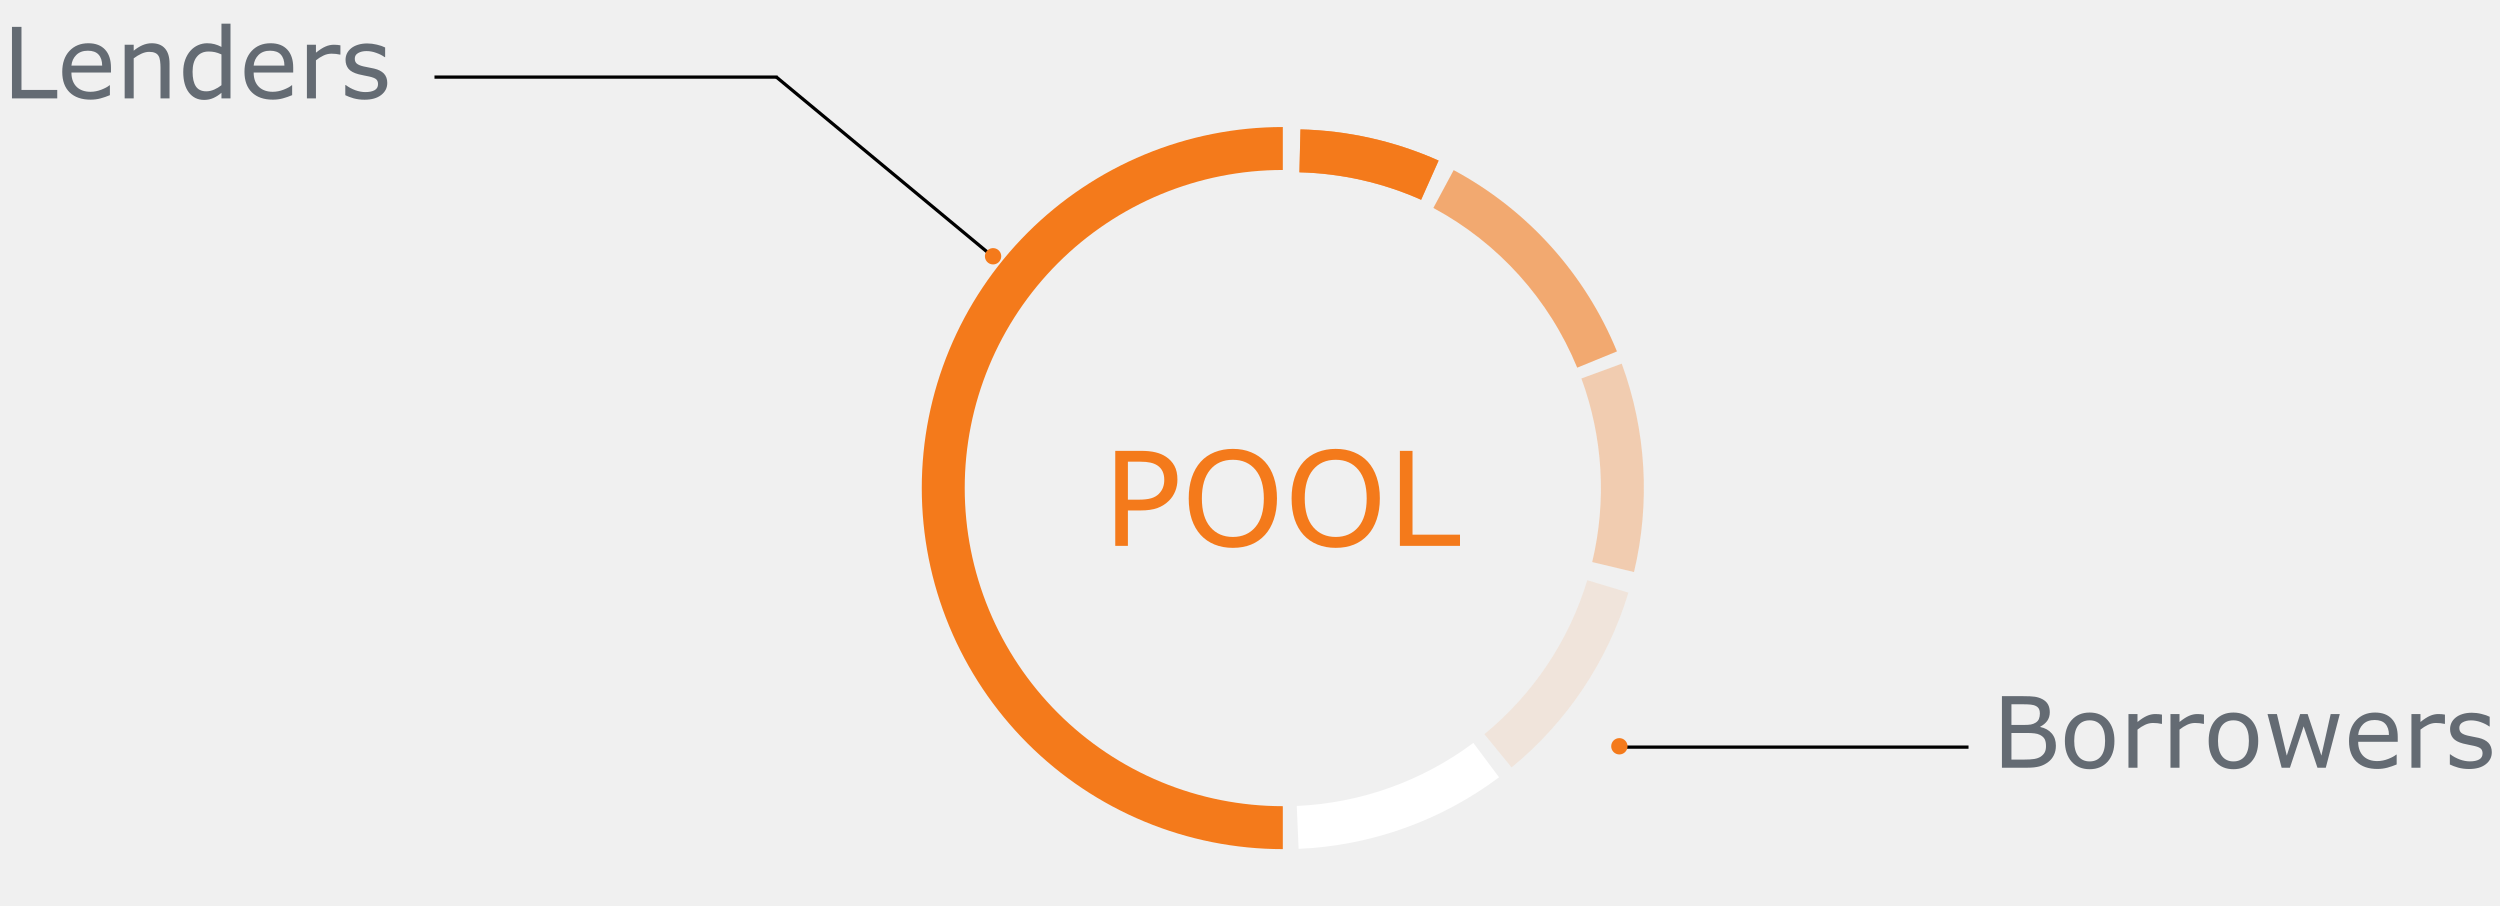
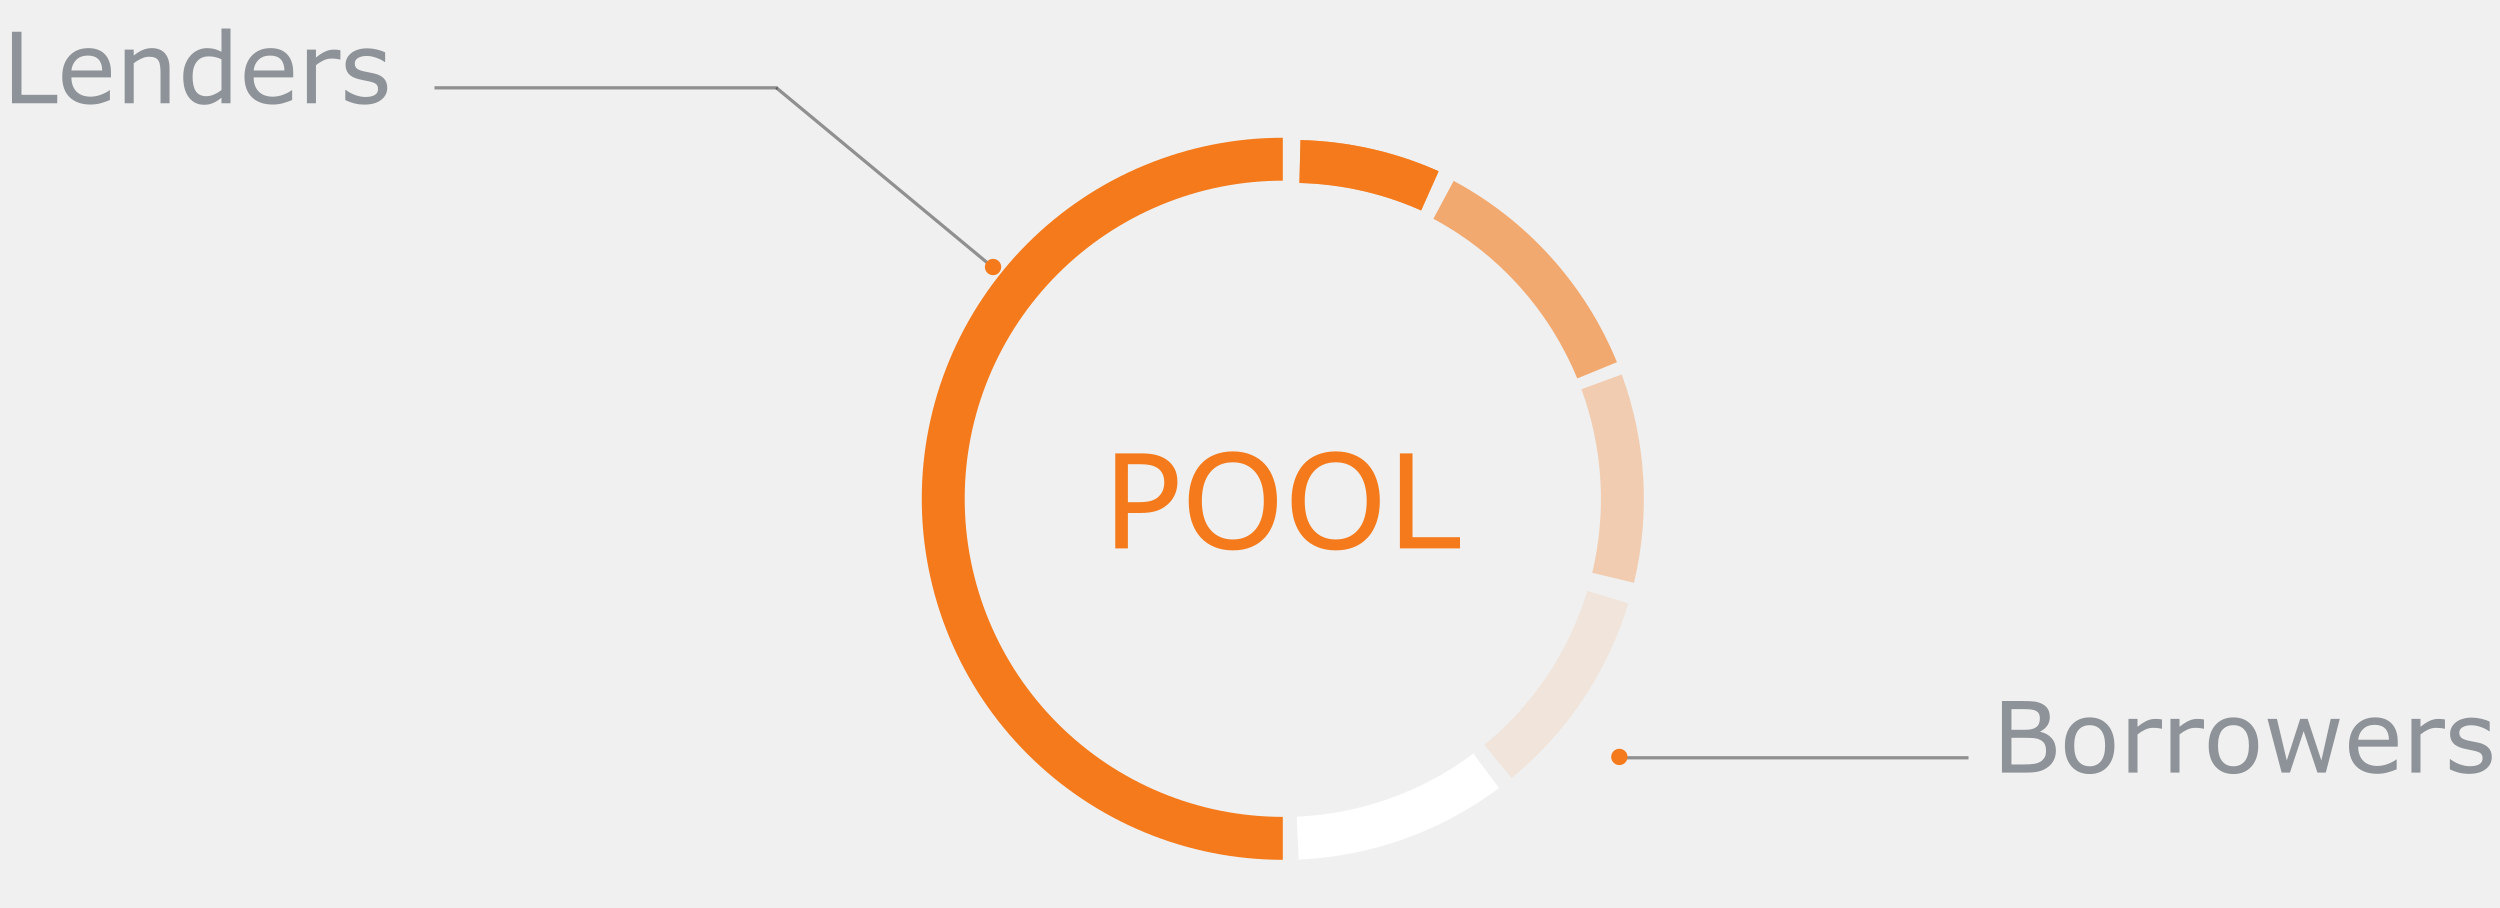
- <svg xmlns="http://www.w3.org/2000/svg" width="127" height="46" viewBox="0 0 127 46" fill="none">
-   <path d="M65.167 43.136C62.758 43.136 60.373 42.661 58.148 41.74C55.923 40.818 53.901 39.467 52.198 37.764C50.495 36.061 49.144 34.039 48.222 31.813C47.3 29.588 46.826 27.203 46.826 24.794C46.826 22.386 47.3 20.001 48.222 17.776C49.144 15.55 50.495 13.528 52.198 11.825C53.901 10.122 55.923 8.771 58.148 7.849C60.373 6.928 62.758 6.453 65.167 6.453L65.167 8.635C63.045 8.635 60.944 9.053 58.983 9.865C57.023 10.677 55.241 11.868 53.741 13.368C52.24 14.869 51.05 16.65 50.238 18.61C49.426 20.571 49.008 22.672 49.008 24.794C49.008 26.916 49.426 29.018 50.238 30.978C51.05 32.939 52.24 34.72 53.741 36.221C55.241 37.721 57.023 38.912 58.983 39.724C60.944 40.536 63.045 40.954 65.167 40.954V43.136Z" fill="#F47A1B" />
-   <path d="M76.152 39.486C73.201 41.694 69.653 42.961 65.97 43.122L65.875 40.942C69.119 40.8 72.245 39.684 74.846 37.739L76.152 39.486Z" fill="white" />
-   <path opacity="0.1" d="M82.723 30.106C81.669 33.589 79.604 36.679 76.789 38.984L75.406 37.296C77.886 35.265 79.706 32.542 80.634 29.474L82.723 30.106Z" fill="#F47A1B" />
-   <path opacity="0.3" d="M82.384 18.474C83.629 21.864 83.846 25.547 83.007 29.06L80.884 28.553C81.624 25.458 81.433 22.214 80.335 19.227L82.384 18.474Z" fill="#F47A1B" />
-   <path opacity="0.6" d="M73.847 8.642C77.597 10.656 80.529 13.912 82.141 17.852L80.122 18.678C78.701 15.208 76.118 12.339 72.814 10.564L73.847 8.642Z" fill="#F47A1B" />
-   <path d="M66.063 6.573C68.485 6.632 70.87 7.171 73.082 8.157L72.193 10.15C70.245 9.281 68.143 8.807 66.01 8.754L66.063 6.573Z" fill="#F47A1B" />
-   <path opacity="0.8" d="M66.063 6.573C68.485 6.632 70.87 7.171 73.082 8.157L72.193 10.15C70.245 9.281 68.143 8.807 66.01 8.754L66.063 6.573Z" fill="#F47A1B" fill-opacity="0.8" />
-   <line x1="100.001" y1="37.954" x2="82.346" y2="37.954" stroke="black" stroke-width="0.166" />
-   <line y1="-0.083" x2="14.337" y2="-0.083" transform="matrix(-0.769657 -0.638457 -0.638457 0.769657 50.417 13.1289)" stroke="black" stroke-width="0.166" />
-   <line y1="-0.083" x2="17.428" y2="-0.083" transform="matrix(-1 8.74228e-08 8.74228e-08 1 39.4995 4)" stroke="black" stroke-width="0.166" />
-   <circle cx="50.448" cy="13.019" r="0.415" transform="rotate(-30 50.4477 13.0191)" fill="#F47A1B" />
-   <circle r="0.415" transform="matrix(-1 0 0 1 82.2637 37.9111)" fill="#F47A1B" />
-   <path d="M59.813 24.362C59.813 24.576 59.775 24.775 59.7 24.959C59.626 25.14 59.522 25.298 59.388 25.432C59.222 25.598 59.025 25.724 58.798 25.808C58.571 25.89 58.285 25.931 57.939 25.931H57.297V27.73H56.655V22.903H57.965C58.255 22.903 58.5 22.928 58.701 22.978C58.902 23.025 59.08 23.101 59.236 23.205C59.42 23.328 59.561 23.481 59.661 23.665C59.762 23.849 59.813 24.081 59.813 24.362ZM59.145 24.378C59.145 24.212 59.116 24.067 59.058 23.944C58.999 23.821 58.911 23.72 58.792 23.642C58.688 23.575 58.569 23.528 58.435 23.5C58.303 23.47 58.136 23.454 57.933 23.454H57.297V25.383H57.839C58.098 25.383 58.309 25.361 58.471 25.315C58.633 25.268 58.765 25.193 58.866 25.092C58.968 24.988 59.039 24.879 59.08 24.764C59.123 24.65 59.145 24.521 59.145 24.378ZM64.261 23.458C64.457 23.674 64.608 23.939 64.711 24.252C64.817 24.565 64.87 24.921 64.87 25.319C64.87 25.716 64.816 26.073 64.708 26.388C64.602 26.702 64.453 26.963 64.261 27.173C64.062 27.391 63.826 27.555 63.554 27.666C63.284 27.776 62.975 27.831 62.627 27.831C62.288 27.831 61.978 27.775 61.7 27.662C61.423 27.55 61.188 27.387 60.993 27.173C60.798 26.959 60.648 26.696 60.542 26.385C60.439 26.074 60.387 25.718 60.387 25.319C60.387 24.925 60.439 24.573 60.542 24.262C60.646 23.948 60.797 23.68 60.996 23.458C61.186 23.246 61.422 23.084 61.703 22.971C61.986 22.859 62.294 22.803 62.627 22.803C62.973 22.803 63.283 22.86 63.557 22.975C63.834 23.087 64.069 23.248 64.261 23.458ZM64.203 25.319C64.203 24.692 64.062 24.209 63.781 23.869C63.5 23.528 63.116 23.357 62.63 23.357C62.139 23.357 61.754 23.528 61.473 23.869C61.194 24.209 61.055 24.692 61.055 25.319C61.055 25.952 61.197 26.437 61.483 26.774C61.768 27.109 62.15 27.277 62.63 27.277C63.11 27.277 63.491 27.109 63.775 26.774C64.06 26.437 64.203 25.952 64.203 25.319ZM69.487 23.458C69.683 23.674 69.834 23.939 69.937 24.252C70.043 24.565 70.096 24.921 70.096 25.319C70.096 25.716 70.042 26.073 69.934 26.388C69.828 26.702 69.679 26.963 69.487 27.173C69.288 27.391 69.052 27.555 68.78 27.666C68.51 27.776 68.201 27.831 67.853 27.831C67.513 27.831 67.204 27.775 66.926 27.662C66.649 27.55 66.413 27.387 66.219 27.173C66.024 26.959 65.874 26.696 65.768 26.385C65.665 26.074 65.613 25.718 65.613 25.319C65.613 24.925 65.665 24.573 65.768 24.262C65.872 23.948 66.023 23.68 66.222 23.458C66.412 23.246 66.648 23.084 66.929 22.971C67.212 22.859 67.52 22.803 67.853 22.803C68.199 22.803 68.509 22.86 68.783 22.975C69.06 23.087 69.294 23.248 69.487 23.458ZM69.428 25.319C69.428 24.692 69.288 24.209 69.007 23.869C68.726 23.528 68.342 23.357 67.856 23.357C67.365 23.357 66.98 23.528 66.699 23.869C66.42 24.209 66.281 24.692 66.281 25.319C66.281 25.952 66.423 26.437 66.708 26.774C66.994 27.109 67.376 27.277 67.856 27.277C68.336 27.277 68.717 27.109 69.001 26.774C69.286 26.437 69.428 25.952 69.428 25.319ZM74.168 27.73H71.114V22.903H71.756V27.16H74.168V27.73Z" fill="#F47A1B" />
-   <path d="M2.908 5H0.608V1.365H1.091V4.57H2.908V5ZM5.637 3.684H3.628C3.628 3.852 3.653 3.998 3.704 4.124C3.754 4.247 3.823 4.349 3.911 4.429C3.996 4.507 4.096 4.565 4.211 4.604C4.329 4.644 4.457 4.663 4.597 4.663C4.783 4.663 4.969 4.626 5.156 4.553C5.345 4.478 5.479 4.405 5.559 4.333H5.583V4.834C5.429 4.899 5.271 4.954 5.11 4.998C4.949 5.042 4.779 5.063 4.602 5.063C4.15 5.063 3.796 4.941 3.542 4.697C3.289 4.452 3.162 4.103 3.162 3.652C3.162 3.206 3.283 2.852 3.525 2.59C3.77 2.328 4.09 2.197 4.487 2.197C4.855 2.197 5.138 2.305 5.337 2.52C5.537 2.734 5.637 3.04 5.637 3.435V3.684ZM5.19 3.333C5.189 3.092 5.128 2.905 5.007 2.773C4.889 2.642 4.707 2.576 4.463 2.576C4.217 2.576 4.021 2.648 3.875 2.793C3.73 2.938 3.647 3.118 3.628 3.333H5.19ZM8.613 5H8.154V3.447C8.154 3.322 8.147 3.205 8.132 3.096C8.118 2.985 8.091 2.899 8.052 2.837C8.011 2.769 7.952 2.718 7.876 2.686C7.799 2.651 7.7 2.634 7.578 2.634C7.453 2.634 7.322 2.665 7.185 2.727C7.048 2.789 6.917 2.868 6.792 2.964V5H6.333V2.273H6.792V2.576C6.935 2.457 7.083 2.364 7.236 2.297C7.389 2.231 7.546 2.197 7.708 2.197C8.002 2.197 8.227 2.286 8.381 2.463C8.536 2.641 8.613 2.896 8.613 3.23V5ZM11.709 5H11.25V4.714C11.118 4.828 10.981 4.917 10.837 4.98C10.694 5.044 10.539 5.076 10.371 5.076C10.046 5.076 9.787 4.95 9.595 4.7C9.404 4.449 9.309 4.102 9.309 3.657C9.309 3.426 9.342 3.22 9.407 3.04C9.473 2.859 9.563 2.705 9.675 2.578C9.786 2.454 9.915 2.36 10.061 2.295C10.209 2.23 10.362 2.197 10.52 2.197C10.663 2.197 10.79 2.213 10.901 2.244C11.012 2.273 11.128 2.319 11.25 2.383V1.201H11.709V5ZM11.25 4.329V2.764C11.126 2.708 11.016 2.67 10.918 2.649C10.82 2.628 10.714 2.617 10.598 2.617C10.341 2.617 10.141 2.707 9.998 2.886C9.854 3.065 9.783 3.319 9.783 3.647C9.783 3.971 9.838 4.218 9.949 4.387C10.059 4.555 10.237 4.639 10.481 4.639C10.611 4.639 10.743 4.61 10.877 4.553C11.01 4.495 11.134 4.42 11.25 4.329ZM14.895 3.684H12.886C12.886 3.852 12.911 3.998 12.961 4.124C13.012 4.247 13.081 4.349 13.169 4.429C13.254 4.507 13.354 4.565 13.469 4.604C13.586 4.644 13.715 4.663 13.855 4.663C14.04 4.663 14.227 4.626 14.414 4.553C14.603 4.478 14.737 4.405 14.817 4.333H14.841V4.834C14.687 4.899 14.529 4.954 14.368 4.998C14.207 5.042 14.037 5.063 13.86 5.063C13.407 5.063 13.054 4.941 12.8 4.697C12.546 4.452 12.419 4.103 12.419 3.652C12.419 3.206 12.541 2.852 12.783 2.59C13.027 2.328 13.348 2.197 13.745 2.197C14.113 2.197 14.396 2.305 14.595 2.52C14.795 2.734 14.895 3.04 14.895 3.435V3.684ZM14.448 3.333C14.447 3.092 14.386 2.905 14.265 2.773C14.146 2.642 13.965 2.576 13.721 2.576C13.475 2.576 13.279 2.648 13.132 2.793C12.988 2.938 12.905 3.118 12.886 3.333H14.448ZM17.293 2.773H17.268C17.2 2.757 17.133 2.746 17.068 2.739C17.004 2.731 16.929 2.727 16.841 2.727C16.699 2.727 16.562 2.759 16.431 2.822C16.299 2.884 16.172 2.965 16.05 3.064V5H15.591V2.273H16.05V2.676C16.232 2.529 16.392 2.426 16.531 2.366C16.671 2.304 16.813 2.273 16.958 2.273C17.038 2.273 17.096 2.275 17.131 2.28C17.167 2.284 17.221 2.291 17.293 2.302V2.773ZM19.673 4.214C19.673 4.463 19.57 4.667 19.363 4.827C19.158 4.986 18.877 5.066 18.52 5.066C18.319 5.066 18.133 5.042 17.964 4.995C17.796 4.946 17.655 4.893 17.541 4.836V4.321H17.566C17.711 4.43 17.872 4.517 18.049 4.583C18.227 4.646 18.397 4.678 18.56 4.678C18.761 4.678 18.919 4.645 19.033 4.58C19.147 4.515 19.204 4.412 19.204 4.272C19.204 4.165 19.173 4.084 19.111 4.028C19.049 3.973 18.931 3.926 18.755 3.887C18.69 3.872 18.604 3.855 18.498 3.835C18.394 3.816 18.299 3.795 18.213 3.772C17.974 3.708 17.803 3.616 17.703 3.494C17.603 3.37 17.554 3.219 17.554 3.04C17.554 2.927 17.576 2.821 17.622 2.722C17.669 2.623 17.74 2.534 17.834 2.456C17.926 2.38 18.041 2.319 18.181 2.275C18.323 2.23 18.481 2.207 18.655 2.207C18.817 2.207 18.982 2.227 19.148 2.268C19.316 2.307 19.455 2.355 19.565 2.412V2.903H19.541C19.424 2.817 19.281 2.744 19.114 2.686C18.946 2.625 18.782 2.595 18.621 2.595C18.453 2.595 18.311 2.628 18.196 2.693C18.08 2.756 18.023 2.852 18.023 2.979C18.023 3.091 18.058 3.175 18.127 3.232C18.196 3.289 18.306 3.336 18.459 3.372C18.544 3.391 18.639 3.411 18.743 3.43C18.849 3.45 18.936 3.468 19.006 3.484C19.22 3.533 19.384 3.617 19.5 3.735C19.615 3.856 19.673 4.015 19.673 4.214Z" fill="#646B73" />
-   <path d="M104.439 37.882C104.439 38.062 104.405 38.222 104.337 38.36C104.269 38.499 104.177 38.613 104.061 38.702C103.924 38.81 103.774 38.886 103.609 38.932C103.447 38.977 103.239 39 102.987 39H101.698V35.365H102.774C103.04 35.365 103.238 35.374 103.37 35.394C103.502 35.414 103.628 35.454 103.749 35.516C103.882 35.586 103.979 35.676 104.039 35.787C104.099 35.896 104.129 36.027 104.129 36.18C104.129 36.353 104.085 36.5 103.998 36.622C103.91 36.742 103.792 36.839 103.646 36.913V36.932C103.892 36.983 104.085 37.091 104.227 37.257C104.369 37.421 104.439 37.63 104.439 37.882ZM103.626 36.244C103.626 36.156 103.612 36.082 103.583 36.022C103.553 35.961 103.506 35.912 103.441 35.875C103.364 35.831 103.272 35.804 103.163 35.794C103.054 35.783 102.918 35.777 102.757 35.777H102.181V36.827H102.806C102.958 36.827 103.078 36.82 103.167 36.805C103.257 36.789 103.34 36.756 103.417 36.708C103.493 36.659 103.547 36.596 103.578 36.52C103.61 36.441 103.626 36.349 103.626 36.244ZM103.937 37.901C103.937 37.755 103.915 37.639 103.871 37.552C103.827 37.466 103.747 37.393 103.631 37.333C103.553 37.292 103.458 37.266 103.346 37.254C103.235 37.241 103.1 37.235 102.94 37.235H102.181V38.587H102.821C103.032 38.587 103.206 38.577 103.341 38.556C103.476 38.533 103.587 38.492 103.673 38.434C103.764 38.37 103.831 38.298 103.873 38.216C103.915 38.135 103.937 38.03 103.937 37.901ZM107.413 37.638C107.413 38.082 107.299 38.433 107.071 38.69C106.843 38.947 106.538 39.076 106.156 39.076C105.77 39.076 105.463 38.947 105.235 38.69C105.009 38.433 104.896 38.082 104.896 37.638C104.896 37.193 105.009 36.843 105.235 36.585C105.463 36.327 105.77 36.197 106.156 36.197C106.538 36.197 106.843 36.327 107.071 36.585C107.299 36.843 107.413 37.193 107.413 37.638ZM106.939 37.638C106.939 37.285 106.87 37.023 106.732 36.852C106.594 36.679 106.402 36.593 106.156 36.593C105.907 36.593 105.713 36.679 105.575 36.852C105.438 37.023 105.37 37.285 105.37 37.638C105.37 37.98 105.439 38.239 105.577 38.416C105.715 38.592 105.908 38.68 106.156 38.68C106.4 38.68 106.591 38.593 106.729 38.419C106.869 38.243 106.939 37.983 106.939 37.638ZM109.828 36.773H109.803C109.735 36.757 109.668 36.746 109.603 36.739C109.54 36.731 109.464 36.727 109.376 36.727C109.234 36.727 109.098 36.759 108.966 36.822C108.834 36.884 108.707 36.965 108.585 37.064V39H108.126V36.273H108.585V36.676C108.767 36.529 108.928 36.426 109.066 36.366C109.206 36.304 109.348 36.273 109.493 36.273C109.573 36.273 109.631 36.275 109.667 36.28C109.702 36.283 109.756 36.291 109.828 36.302V36.773ZM111.961 36.773H111.937C111.869 36.757 111.802 36.746 111.737 36.739C111.673 36.731 111.598 36.727 111.51 36.727C111.368 36.727 111.231 36.759 111.1 36.822C110.968 36.884 110.841 36.965 110.719 37.064V39H110.26V36.273H110.719V36.676C110.901 36.529 111.061 36.426 111.2 36.366C111.34 36.304 111.482 36.273 111.627 36.273C111.707 36.273 111.764 36.275 111.8 36.28C111.836 36.283 111.89 36.291 111.961 36.302V36.773ZM114.718 37.638C114.718 38.082 114.604 38.433 114.376 38.69C114.148 38.947 113.843 39.076 113.46 39.076C113.075 39.076 112.768 38.947 112.54 38.69C112.314 38.433 112.201 38.082 112.201 37.638C112.201 37.193 112.314 36.843 112.54 36.585C112.768 36.327 113.075 36.197 113.46 36.197C113.843 36.197 114.148 36.327 114.376 36.585C114.604 36.843 114.718 37.193 114.718 37.638ZM114.244 37.638C114.244 37.285 114.175 37.023 114.037 36.852C113.898 36.679 113.706 36.593 113.46 36.593C113.211 36.593 113.018 36.679 112.879 36.852C112.743 37.023 112.674 37.285 112.674 37.638C112.674 37.98 112.743 38.239 112.882 38.416C113.02 38.592 113.213 38.68 113.46 38.68C113.705 38.68 113.896 38.593 114.034 38.419C114.174 38.243 114.244 37.983 114.244 37.638ZM118.861 36.273L118.15 39H117.726L117.025 36.898L116.329 39H115.907L115.189 36.273H115.667L116.168 38.385L116.849 36.273H117.228L117.926 38.385L118.399 36.273H118.861ZM121.805 37.684H119.796C119.796 37.852 119.821 37.998 119.872 38.123C119.922 38.247 119.991 38.349 120.079 38.429C120.164 38.507 120.264 38.565 120.379 38.605C120.497 38.644 120.625 38.663 120.765 38.663C120.951 38.663 121.137 38.627 121.324 38.553C121.513 38.478 121.647 38.405 121.727 38.334H121.751V38.834C121.597 38.899 121.439 38.954 121.278 38.998C121.117 39.041 120.947 39.063 120.77 39.063C120.318 39.063 119.964 38.941 119.71 38.697C119.457 38.452 119.33 38.103 119.33 37.652C119.33 37.206 119.451 36.852 119.693 36.59C119.938 36.328 120.258 36.197 120.655 36.197C121.023 36.197 121.306 36.305 121.505 36.52C121.705 36.734 121.805 37.04 121.805 37.435V37.684ZM121.358 37.333C121.357 37.092 121.296 36.905 121.175 36.773C121.056 36.642 120.875 36.576 120.631 36.576C120.385 36.576 120.189 36.648 120.042 36.793C119.898 36.938 119.815 37.118 119.796 37.333H121.358ZM124.203 36.773H124.178C124.11 36.757 124.043 36.746 123.978 36.739C123.915 36.731 123.839 36.727 123.751 36.727C123.609 36.727 123.473 36.759 123.341 36.822C123.209 36.884 123.082 36.965 122.96 37.064V39H122.501V36.273H122.96V36.676C123.142 36.529 123.303 36.426 123.441 36.366C123.581 36.304 123.723 36.273 123.868 36.273C123.948 36.273 124.006 36.275 124.042 36.28C124.077 36.283 124.131 36.291 124.203 36.302V36.773ZM126.583 38.214C126.583 38.463 126.48 38.667 126.273 38.827C126.068 38.986 125.787 39.066 125.431 39.066C125.229 39.066 125.043 39.042 124.874 38.995C124.706 38.946 124.566 38.893 124.452 38.836V38.321H124.476C124.621 38.43 124.782 38.517 124.959 38.583C125.137 38.646 125.307 38.678 125.47 38.678C125.672 38.678 125.829 38.645 125.943 38.58C126.057 38.515 126.114 38.412 126.114 38.273C126.114 38.165 126.083 38.084 126.021 38.028C125.96 37.973 125.841 37.926 125.665 37.887C125.6 37.872 125.514 37.855 125.409 37.835C125.305 37.816 125.209 37.795 125.123 37.772C124.884 37.709 124.714 37.616 124.613 37.494C124.514 37.37 124.464 37.219 124.464 37.04C124.464 36.927 124.487 36.822 124.532 36.722C124.579 36.623 124.65 36.534 124.745 36.456C124.836 36.38 124.951 36.319 125.091 36.275C125.233 36.23 125.391 36.207 125.565 36.207C125.728 36.207 125.892 36.227 126.058 36.268C126.226 36.307 126.365 36.355 126.476 36.412V36.903H126.451C126.334 36.817 126.192 36.744 126.024 36.685C125.856 36.625 125.692 36.595 125.531 36.595C125.363 36.595 125.222 36.628 125.106 36.693C124.99 36.756 124.933 36.852 124.933 36.978C124.933 37.091 124.968 37.175 125.038 37.232C125.106 37.289 125.217 37.336 125.37 37.372C125.454 37.391 125.549 37.411 125.653 37.43C125.759 37.45 125.847 37.468 125.917 37.484C126.13 37.533 126.294 37.617 126.41 37.735C126.525 37.856 126.583 38.015 126.583 38.214Z" fill="#646B73" />
+ <svg xmlns="http://www.w3.org/2000/svg" width="135" height="49" viewBox="0 0 135 49" fill="none">
+   <path d="M69.272 46.431C66.711 46.431 64.176 45.927 61.81 44.947C59.445 43.967 57.296 42.531 55.485 40.72C53.675 38.91 52.239 36.761 51.259 34.395C50.279 32.03 49.775 29.494 49.775 26.934C49.775 24.374 50.279 21.839 51.259 19.473C52.239 17.108 53.675 14.958 55.485 13.148C57.296 11.338 59.445 9.901 61.811 8.922C64.176 7.942 66.711 7.438 69.272 7.438L69.272 9.757C67.016 9.757 64.782 10.201 62.698 11.065C60.614 11.928 58.721 13.193 57.126 14.788C55.53 16.383 54.265 18.277 53.402 20.361C52.539 22.445 52.094 24.678 52.094 26.934C52.094 29.19 52.539 31.424 53.402 33.508C54.265 35.592 55.53 37.485 57.126 39.08C58.721 40.675 60.614 41.941 62.698 42.804C64.782 43.667 67.016 44.111 69.272 44.111V46.431Z" fill="#F47A1B" />
+   <path d="M80.95 42.553C77.812 44.9 74.04 46.246 70.126 46.418L70.025 44.101C73.473 43.95 76.796 42.763 79.56 40.696L80.95 42.553Z" fill="white" />
+   <path opacity="0.1" d="M87.933 32.579C86.814 36.281 84.618 39.566 81.626 42.016L80.156 40.222C82.792 38.063 84.727 35.169 85.713 31.907L87.933 32.579Z" fill="#F47A1B" />
+   <path opacity="0.3" d="M87.573 20.219C88.897 23.823 89.128 27.738 88.236 31.472L85.98 30.933C86.766 27.643 86.563 24.194 85.396 21.019L87.573 20.219Z" fill="#F47A1B" />
+   <path opacity="0.6" d="M78.499 9.768C82.485 11.909 85.602 15.37 87.316 19.558L85.169 20.436C83.659 16.747 80.913 13.698 77.401 11.811L78.499 9.768Z" fill="#F47A1B" />
+   <path d="M70.225 7.563C72.799 7.626 75.334 8.198 77.686 9.247L76.741 11.365C74.669 10.441 72.435 9.937 70.168 9.881L70.225 7.563Z" fill="#F47A1B" />
+   <path opacity="0.8" d="M70.225 7.563C72.799 7.626 75.334 8.198 77.686 9.247L76.741 11.365C74.669 10.441 72.435 9.937 70.168 9.881L70.225 7.563Z" fill="#F47A1B" fill-opacity="0.8" />
+   <line opacity="0.4" x1="106.3" y1="40.92" x2="87.532" y2="40.92" stroke="black" stroke-width="0.176" />
+   <line opacity="0.4" y1="-0.088" x2="15.24" y2="-0.088" transform="matrix(-0.769657 -0.638457 -0.638457 0.769657 53.5928 14.5352)" stroke="black" stroke-width="0.176" />
+   <line opacity="0.4" y1="-0.088" x2="18.526" y2="-0.088" transform="matrix(-1 8.74228e-08 8.74228e-08 1 41.9878 4.83203)" stroke="black" stroke-width="0.176" />
+   <circle cx="53.625" cy="14.419" r="0.441" transform="rotate(-30 53.625 14.4193)" fill="#F47A1B" />
+   <circle r="0.441" transform="matrix(-1 0 0 1 87.4456 40.8747)" fill="#F47A1B" />
+   <path d="M63.58 26.033C63.58 26.26 63.54 26.472 63.46 26.667C63.382 26.86 63.271 27.028 63.129 27.17C62.952 27.347 62.743 27.48 62.502 27.57C62.261 27.657 61.956 27.701 61.589 27.701H60.906V29.613H60.224V24.482H61.616C61.924 24.482 62.185 24.508 62.398 24.561C62.612 24.612 62.801 24.692 62.967 24.802C63.162 24.933 63.313 25.097 63.418 25.292C63.526 25.487 63.58 25.734 63.58 26.033ZM62.87 26.05C62.87 25.873 62.839 25.719 62.777 25.588C62.715 25.457 62.621 25.35 62.495 25.268C62.385 25.197 62.258 25.146 62.116 25.116C61.976 25.084 61.798 25.068 61.582 25.068H60.906V27.118H61.482C61.757 27.118 61.981 27.094 62.154 27.046C62.326 26.995 62.466 26.916 62.574 26.808C62.682 26.698 62.758 26.582 62.801 26.46C62.847 26.338 62.87 26.202 62.87 26.05ZM68.308 25.071C68.517 25.301 68.677 25.582 68.787 25.916C68.9 26.249 68.956 26.627 68.956 27.049C68.956 27.472 68.899 27.851 68.784 28.187C68.671 28.52 68.513 28.798 68.308 29.021C68.097 29.253 67.847 29.427 67.557 29.544C67.27 29.662 66.942 29.72 66.572 29.72C66.211 29.72 65.882 29.66 65.586 29.541C65.292 29.421 65.041 29.248 64.835 29.021C64.628 28.793 64.468 28.514 64.356 28.183C64.246 27.852 64.19 27.474 64.19 27.049C64.19 26.631 64.246 26.257 64.356 25.926C64.466 25.593 64.627 25.308 64.838 25.071C65.04 24.846 65.291 24.674 65.589 24.554C65.89 24.435 66.218 24.375 66.572 24.375C66.939 24.375 67.269 24.436 67.561 24.558C67.855 24.677 68.104 24.849 68.308 25.071ZM68.246 27.049C68.246 26.383 68.097 25.87 67.798 25.509C67.5 25.146 67.092 24.965 66.575 24.965C66.053 24.965 65.643 25.146 65.345 25.509C65.048 25.87 64.9 26.383 64.9 27.049C64.9 27.723 65.052 28.238 65.355 28.597C65.658 28.953 66.065 29.131 66.575 29.131C67.085 29.131 67.49 28.953 67.791 28.597C68.095 28.238 68.246 27.723 68.246 27.049ZM73.864 25.071C74.073 25.301 74.232 25.582 74.343 25.916C74.455 26.249 74.511 26.627 74.511 27.049C74.511 27.472 74.454 27.851 74.339 28.187C74.227 28.52 74.068 28.798 73.864 29.021C73.652 29.253 73.402 29.427 73.112 29.544C72.825 29.662 72.497 29.72 72.127 29.72C71.766 29.72 71.438 29.66 71.141 29.541C70.847 29.421 70.597 29.248 70.39 29.021C70.183 28.793 70.023 28.514 69.911 28.183C69.801 27.852 69.745 27.474 69.745 27.049C69.745 26.631 69.801 26.257 69.911 25.926C70.021 25.593 70.182 25.308 70.393 25.071C70.596 24.846 70.846 24.674 71.145 24.554C71.445 24.435 71.773 24.375 72.127 24.375C72.494 24.375 72.824 24.436 73.116 24.558C73.41 24.677 73.659 24.849 73.864 25.071ZM73.802 27.049C73.802 26.383 73.652 25.87 73.353 25.509C73.055 25.146 72.647 24.965 72.13 24.965C71.609 24.965 71.199 25.146 70.9 25.509C70.603 25.87 70.455 26.383 70.455 27.049C70.455 27.723 70.607 28.238 70.91 28.597C71.213 28.953 71.62 29.131 72.13 29.131C72.64 29.131 73.046 28.953 73.347 28.597C73.65 28.238 73.802 27.723 73.802 27.049ZM78.84 29.613H75.594V24.482H76.276V29.007H78.84V29.613Z" fill="#F47A1B" />
+   <path opacity="0.7" d="M3.091 5.578H0.646V1.714H1.16V5.121H3.091V5.578ZM5.992 4.179H3.856C3.856 4.358 3.883 4.513 3.937 4.646C3.991 4.778 4.064 4.886 4.157 4.971C4.247 5.054 4.354 5.116 4.477 5.158C4.601 5.199 4.738 5.22 4.887 5.22C5.084 5.22 5.282 5.181 5.481 5.103C5.682 5.024 5.824 4.946 5.909 4.87H5.935V5.402C5.771 5.471 5.603 5.529 5.432 5.576C5.26 5.622 5.081 5.646 4.892 5.646C4.411 5.646 4.036 5.516 3.766 5.256C3.496 4.995 3.361 4.625 3.361 4.146C3.361 3.672 3.49 3.295 3.747 3.017C4.007 2.738 4.348 2.599 4.77 2.599C5.161 2.599 5.462 2.713 5.673 2.941C5.886 3.17 5.992 3.494 5.992 3.915V4.179ZM5.517 3.806C5.516 3.55 5.451 3.351 5.323 3.211C5.196 3.071 5.004 3.001 4.744 3.001C4.483 3.001 4.274 3.078 4.119 3.232C3.965 3.386 3.877 3.577 3.856 3.806H5.517ZM9.156 5.578H8.668V3.928C8.668 3.794 8.66 3.67 8.645 3.554C8.629 3.436 8.6 3.345 8.559 3.279C8.516 3.206 8.453 3.152 8.372 3.118C8.291 3.082 8.185 3.063 8.055 3.063C7.922 3.063 7.783 3.096 7.638 3.162C7.492 3.228 7.353 3.312 7.22 3.414V5.578H6.732V2.679H7.22V3.001C7.372 2.875 7.53 2.776 7.692 2.705C7.855 2.634 8.022 2.599 8.193 2.599C8.506 2.599 8.745 2.693 8.909 2.882C9.074 3.07 9.156 3.342 9.156 3.697V5.578ZM12.447 5.578H11.959V5.274C11.819 5.396 11.672 5.49 11.52 5.557C11.368 5.625 11.203 5.659 11.024 5.659C10.678 5.659 10.403 5.525 10.199 5.259C9.997 4.992 9.895 4.623 9.895 4.151C9.895 3.905 9.93 3.686 9.999 3.494C10.07 3.302 10.165 3.139 10.285 3.004C10.402 2.872 10.539 2.772 10.695 2.703C10.852 2.633 11.015 2.599 11.183 2.599C11.335 2.599 11.47 2.615 11.588 2.648C11.705 2.679 11.829 2.729 11.959 2.796V1.54H12.447V5.578ZM11.959 4.864V3.201C11.827 3.142 11.71 3.101 11.606 3.079C11.502 3.056 11.389 3.045 11.266 3.045C10.992 3.045 10.78 3.14 10.627 3.331C10.475 3.521 10.399 3.791 10.399 4.14C10.399 4.485 10.458 4.747 10.575 4.927C10.693 5.105 10.882 5.194 11.141 5.194C11.28 5.194 11.42 5.164 11.562 5.103C11.704 5.041 11.836 4.961 11.959 4.864ZM15.833 4.179H13.697C13.697 4.358 13.724 4.513 13.778 4.646C13.832 4.778 13.905 4.886 13.998 4.971C14.088 5.054 14.195 5.116 14.318 5.158C14.442 5.199 14.579 5.22 14.728 5.22C14.925 5.22 15.123 5.181 15.322 5.103C15.523 5.024 15.665 4.946 15.75 4.87H15.776V5.402C15.612 5.471 15.444 5.529 15.273 5.576C15.101 5.622 14.921 5.646 14.733 5.646C14.252 5.646 13.877 5.516 13.607 5.256C13.337 4.995 13.202 4.625 13.202 4.146C13.202 3.672 13.331 3.295 13.588 3.017C13.848 2.738 14.189 2.599 14.611 2.599C15.002 2.599 15.303 2.713 15.514 2.941C15.727 3.17 15.833 3.494 15.833 3.915V4.179ZM15.358 3.806C15.357 3.55 15.292 3.351 15.164 3.211C15.037 3.071 14.845 3.001 14.585 3.001C14.324 3.001 14.115 3.078 13.96 3.232C13.806 3.386 13.718 3.577 13.697 3.806H15.358ZM18.382 3.211H18.356C18.283 3.194 18.212 3.182 18.143 3.175C18.076 3.166 17.995 3.162 17.902 3.162C17.751 3.162 17.606 3.196 17.466 3.263C17.326 3.329 17.191 3.415 17.061 3.52V5.578H16.573V2.679H17.061V3.107C17.255 2.952 17.425 2.842 17.572 2.778C17.721 2.712 17.872 2.679 18.026 2.679C18.111 2.679 18.172 2.682 18.21 2.687C18.249 2.691 18.306 2.698 18.382 2.71V3.211ZM20.912 4.742C20.912 5.007 20.802 5.224 20.582 5.394C20.364 5.563 20.066 5.648 19.687 5.648C19.473 5.648 19.275 5.623 19.095 5.573C18.917 5.521 18.768 5.465 18.646 5.404V4.857H18.672C18.826 4.973 18.998 5.065 19.186 5.134C19.375 5.202 19.556 5.236 19.729 5.236C19.943 5.236 20.111 5.201 20.232 5.132C20.353 5.063 20.414 4.954 20.414 4.805C20.414 4.691 20.381 4.604 20.315 4.545C20.249 4.486 20.123 4.436 19.936 4.395C19.867 4.379 19.776 4.361 19.664 4.34C19.553 4.319 19.452 4.297 19.36 4.273C19.106 4.205 18.925 4.107 18.818 3.977C18.712 3.845 18.66 3.684 18.66 3.494C18.66 3.375 18.684 3.262 18.732 3.157C18.782 3.051 18.858 2.957 18.958 2.874C19.055 2.793 19.178 2.729 19.326 2.682C19.477 2.633 19.645 2.609 19.83 2.609C20.003 2.609 20.178 2.631 20.354 2.674C20.532 2.716 20.68 2.767 20.798 2.827V3.349H20.772C20.647 3.257 20.496 3.18 20.318 3.118C20.14 3.054 19.965 3.022 19.794 3.022C19.615 3.022 19.465 3.056 19.342 3.126C19.219 3.193 19.158 3.294 19.158 3.429C19.158 3.549 19.195 3.639 19.269 3.699C19.342 3.76 19.46 3.809 19.622 3.847C19.712 3.868 19.813 3.889 19.923 3.909C20.036 3.93 20.129 3.949 20.204 3.967C20.43 4.018 20.605 4.108 20.728 4.234C20.851 4.362 20.912 4.531 20.912 4.742Z" fill="#646B73" />
+   <path opacity="0.7" d="M111.018 40.53C111.018 40.722 110.982 40.892 110.909 41.039C110.837 41.186 110.739 41.307 110.616 41.402C110.471 41.516 110.311 41.598 110.136 41.646C109.963 41.694 109.742 41.719 109.474 41.719H108.104V37.855H109.248C109.531 37.855 109.742 37.865 109.882 37.886C110.022 37.906 110.156 37.95 110.284 38.015C110.426 38.09 110.529 38.186 110.593 38.303C110.657 38.419 110.689 38.559 110.689 38.721C110.689 38.905 110.642 39.061 110.549 39.191C110.455 39.319 110.331 39.422 110.175 39.5V39.521C110.436 39.574 110.642 39.689 110.793 39.866C110.943 40.041 111.018 40.262 111.018 40.53ZM110.154 38.789C110.154 38.695 110.139 38.617 110.108 38.553C110.076 38.489 110.026 38.437 109.957 38.397C109.876 38.35 109.777 38.322 109.661 38.311C109.545 38.299 109.402 38.293 109.23 38.293H108.618V39.409H109.282C109.443 39.409 109.571 39.401 109.666 39.386C109.761 39.368 109.85 39.334 109.931 39.282C110.012 39.23 110.069 39.163 110.102 39.082C110.137 38.999 110.154 38.901 110.154 38.789ZM110.484 40.551C110.484 40.395 110.46 40.272 110.414 40.18C110.367 40.088 110.282 40.01 110.159 39.946C110.076 39.903 109.975 39.875 109.856 39.863C109.738 39.849 109.595 39.842 109.425 39.842H108.618V41.28H109.298C109.523 41.28 109.707 41.269 109.851 41.246C109.994 41.222 110.112 41.179 110.204 41.117C110.3 41.049 110.371 40.972 110.416 40.886C110.461 40.799 110.484 40.688 110.484 40.551ZM114.179 40.271C114.179 40.743 114.058 41.116 113.816 41.389C113.574 41.663 113.249 41.799 112.843 41.799C112.433 41.799 112.107 41.663 111.864 41.389C111.624 41.116 111.504 40.743 111.504 40.271C111.504 39.798 111.624 39.425 111.864 39.152C112.107 38.877 112.433 38.739 112.843 38.739C113.249 38.739 113.574 38.877 113.816 39.152C114.058 39.425 114.179 39.798 114.179 40.271ZM113.676 40.271C113.676 39.895 113.602 39.617 113.455 39.435C113.308 39.252 113.104 39.16 112.843 39.16C112.578 39.16 112.372 39.252 112.225 39.435C112.08 39.617 112.007 39.895 112.007 40.271C112.007 40.634 112.081 40.91 112.228 41.099C112.375 41.285 112.58 41.379 112.843 41.379C113.102 41.379 113.306 41.286 113.453 41.101C113.602 40.914 113.676 40.637 113.676 40.271ZM116.746 39.352H116.72C116.647 39.335 116.576 39.322 116.507 39.316C116.44 39.307 116.359 39.303 116.266 39.303C116.115 39.303 115.97 39.336 115.83 39.404C115.69 39.47 115.555 39.555 115.425 39.661V41.719H114.937V38.82H115.425V39.248C115.619 39.092 115.789 38.983 115.936 38.919C116.085 38.853 116.236 38.82 116.39 38.82C116.475 38.82 116.537 38.822 116.575 38.828C116.613 38.831 116.67 38.839 116.746 38.851V39.352ZM119.014 39.352H118.988C118.916 39.335 118.845 39.322 118.775 39.316C118.708 39.307 118.628 39.303 118.534 39.303C118.384 39.303 118.238 39.336 118.098 39.404C117.958 39.47 117.823 39.555 117.693 39.661V41.719H117.205V38.82H117.693V39.248C117.887 39.092 118.057 38.983 118.205 38.919C118.353 38.853 118.505 38.82 118.659 38.82C118.743 38.82 118.805 38.822 118.843 38.828C118.881 38.831 118.938 38.839 119.014 38.851V39.352ZM121.944 40.271C121.944 40.743 121.823 41.116 121.581 41.389C121.339 41.663 121.014 41.799 120.608 41.799C120.198 41.799 119.871 41.663 119.629 41.389C119.389 41.116 119.269 40.743 119.269 40.271C119.269 39.798 119.389 39.425 119.629 39.152C119.871 38.877 120.198 38.739 120.608 38.739C121.014 38.739 121.339 38.877 121.581 39.152C121.823 39.425 121.944 39.798 121.944 40.271ZM121.441 40.271C121.441 39.895 121.367 39.617 121.22 39.435C121.073 39.252 120.869 39.16 120.608 39.16C120.343 39.16 120.137 39.252 119.99 39.435C119.845 39.617 119.772 39.895 119.772 40.271C119.772 40.634 119.846 40.91 119.993 41.099C120.14 41.285 120.345 41.379 120.608 41.379C120.867 41.379 121.07 41.286 121.218 41.101C121.366 40.914 121.441 40.637 121.441 40.271ZM126.348 38.82L125.593 41.719H125.141L124.397 39.484L123.657 41.719H123.208L122.445 38.82H122.954L123.486 41.065L124.21 38.82H124.612L125.354 41.065L125.858 38.82H126.348ZM129.478 40.32H127.342C127.342 40.498 127.369 40.654 127.423 40.787C127.476 40.919 127.55 41.027 127.643 41.111C127.733 41.194 127.84 41.257 127.962 41.298C128.087 41.34 128.224 41.361 128.372 41.361C128.57 41.361 128.768 41.322 128.967 41.244C129.167 41.164 129.31 41.086 129.395 41.01H129.421V41.542C129.257 41.611 129.089 41.669 128.917 41.716C128.746 41.763 128.566 41.786 128.378 41.786C127.897 41.786 127.521 41.657 127.251 41.397C126.981 41.136 126.847 40.765 126.847 40.286C126.847 39.812 126.975 39.436 127.233 39.157C127.493 38.879 127.834 38.739 128.256 38.739C128.647 38.739 128.948 38.854 129.159 39.082C129.372 39.31 129.478 39.635 129.478 40.055V40.32ZM129.003 39.946C129.001 39.69 128.937 39.492 128.808 39.352C128.682 39.212 128.489 39.142 128.23 39.142C127.969 39.142 127.76 39.219 127.604 39.373C127.45 39.527 127.363 39.718 127.342 39.946H129.003ZM132.027 39.352H132.001C131.928 39.335 131.857 39.322 131.788 39.316C131.72 39.307 131.64 39.303 131.546 39.303C131.396 39.303 131.251 39.336 131.11 39.404C130.97 39.47 130.835 39.555 130.706 39.661V41.719H130.218V38.82H130.706V39.248C130.899 39.092 131.07 38.983 131.217 38.919C131.366 38.853 131.517 38.82 131.671 38.82C131.756 38.82 131.817 38.822 131.855 38.828C131.893 38.831 131.95 38.839 132.027 38.851V39.352ZM134.557 40.883C134.557 41.148 134.447 41.365 134.227 41.535C134.009 41.704 133.711 41.789 133.332 41.789C133.117 41.789 132.92 41.764 132.74 41.714C132.562 41.662 132.412 41.605 132.291 41.545V40.997H132.317C132.471 41.113 132.642 41.206 132.831 41.275C133.02 41.342 133.2 41.376 133.373 41.376C133.588 41.376 133.756 41.342 133.877 41.272C133.998 41.203 134.059 41.094 134.059 40.945C134.059 40.831 134.026 40.745 133.96 40.686C133.894 40.627 133.768 40.577 133.581 40.535C133.512 40.52 133.421 40.502 133.309 40.481C133.198 40.46 133.097 40.438 133.005 40.413C132.751 40.346 132.57 40.247 132.463 40.117C132.357 39.986 132.304 39.825 132.304 39.635C132.304 39.515 132.328 39.403 132.377 39.297C132.427 39.192 132.502 39.098 132.603 39.015C132.7 38.933 132.822 38.869 132.971 38.822C133.122 38.774 133.29 38.75 133.475 38.75C133.648 38.75 133.822 38.772 133.999 38.815C134.177 38.856 134.325 38.907 134.443 38.968V39.489H134.417C134.292 39.398 134.141 39.321 133.963 39.258C133.784 39.194 133.61 39.163 133.438 39.163C133.26 39.163 133.11 39.197 132.987 39.266C132.864 39.334 132.802 39.435 132.802 39.57C132.802 39.689 132.84 39.779 132.914 39.84C132.987 39.9 133.104 39.95 133.267 39.988C133.357 40.008 133.457 40.029 133.568 40.05C133.681 40.071 133.774 40.09 133.848 40.107C134.075 40.159 134.25 40.248 134.373 40.374C134.495 40.502 134.557 40.672 134.557 40.883Z" fill="#646B73" />
</svg>
